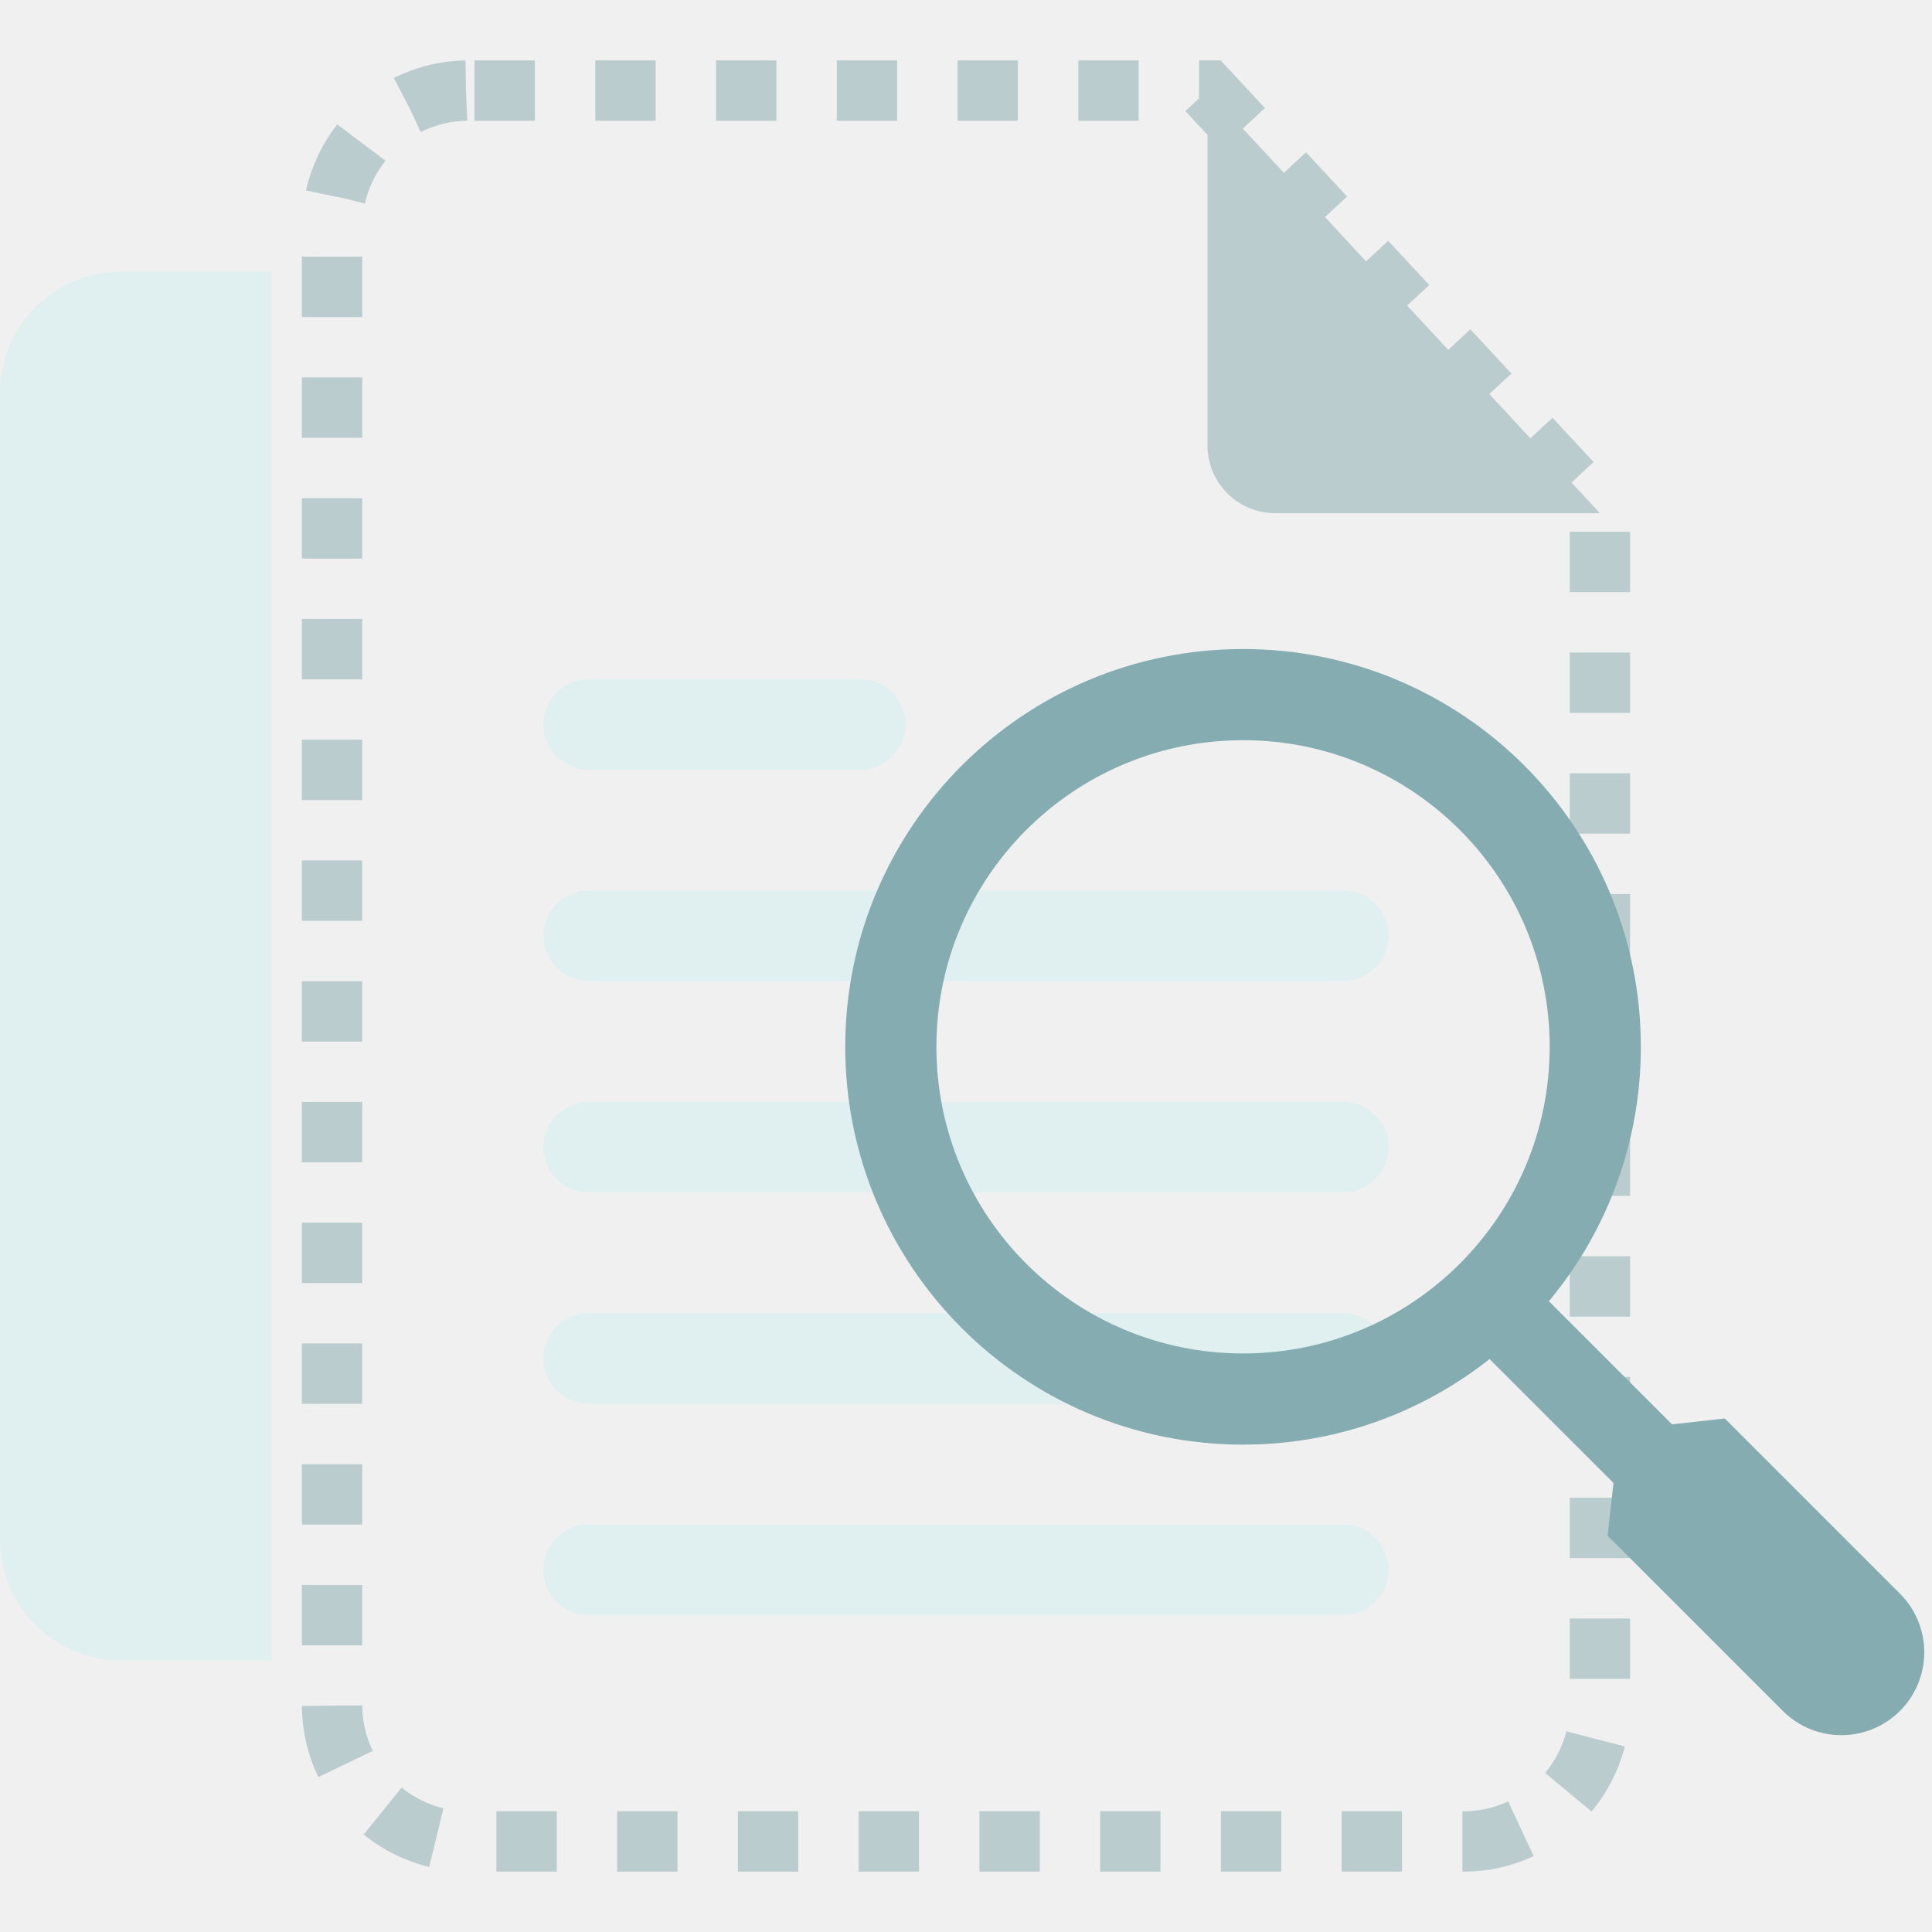
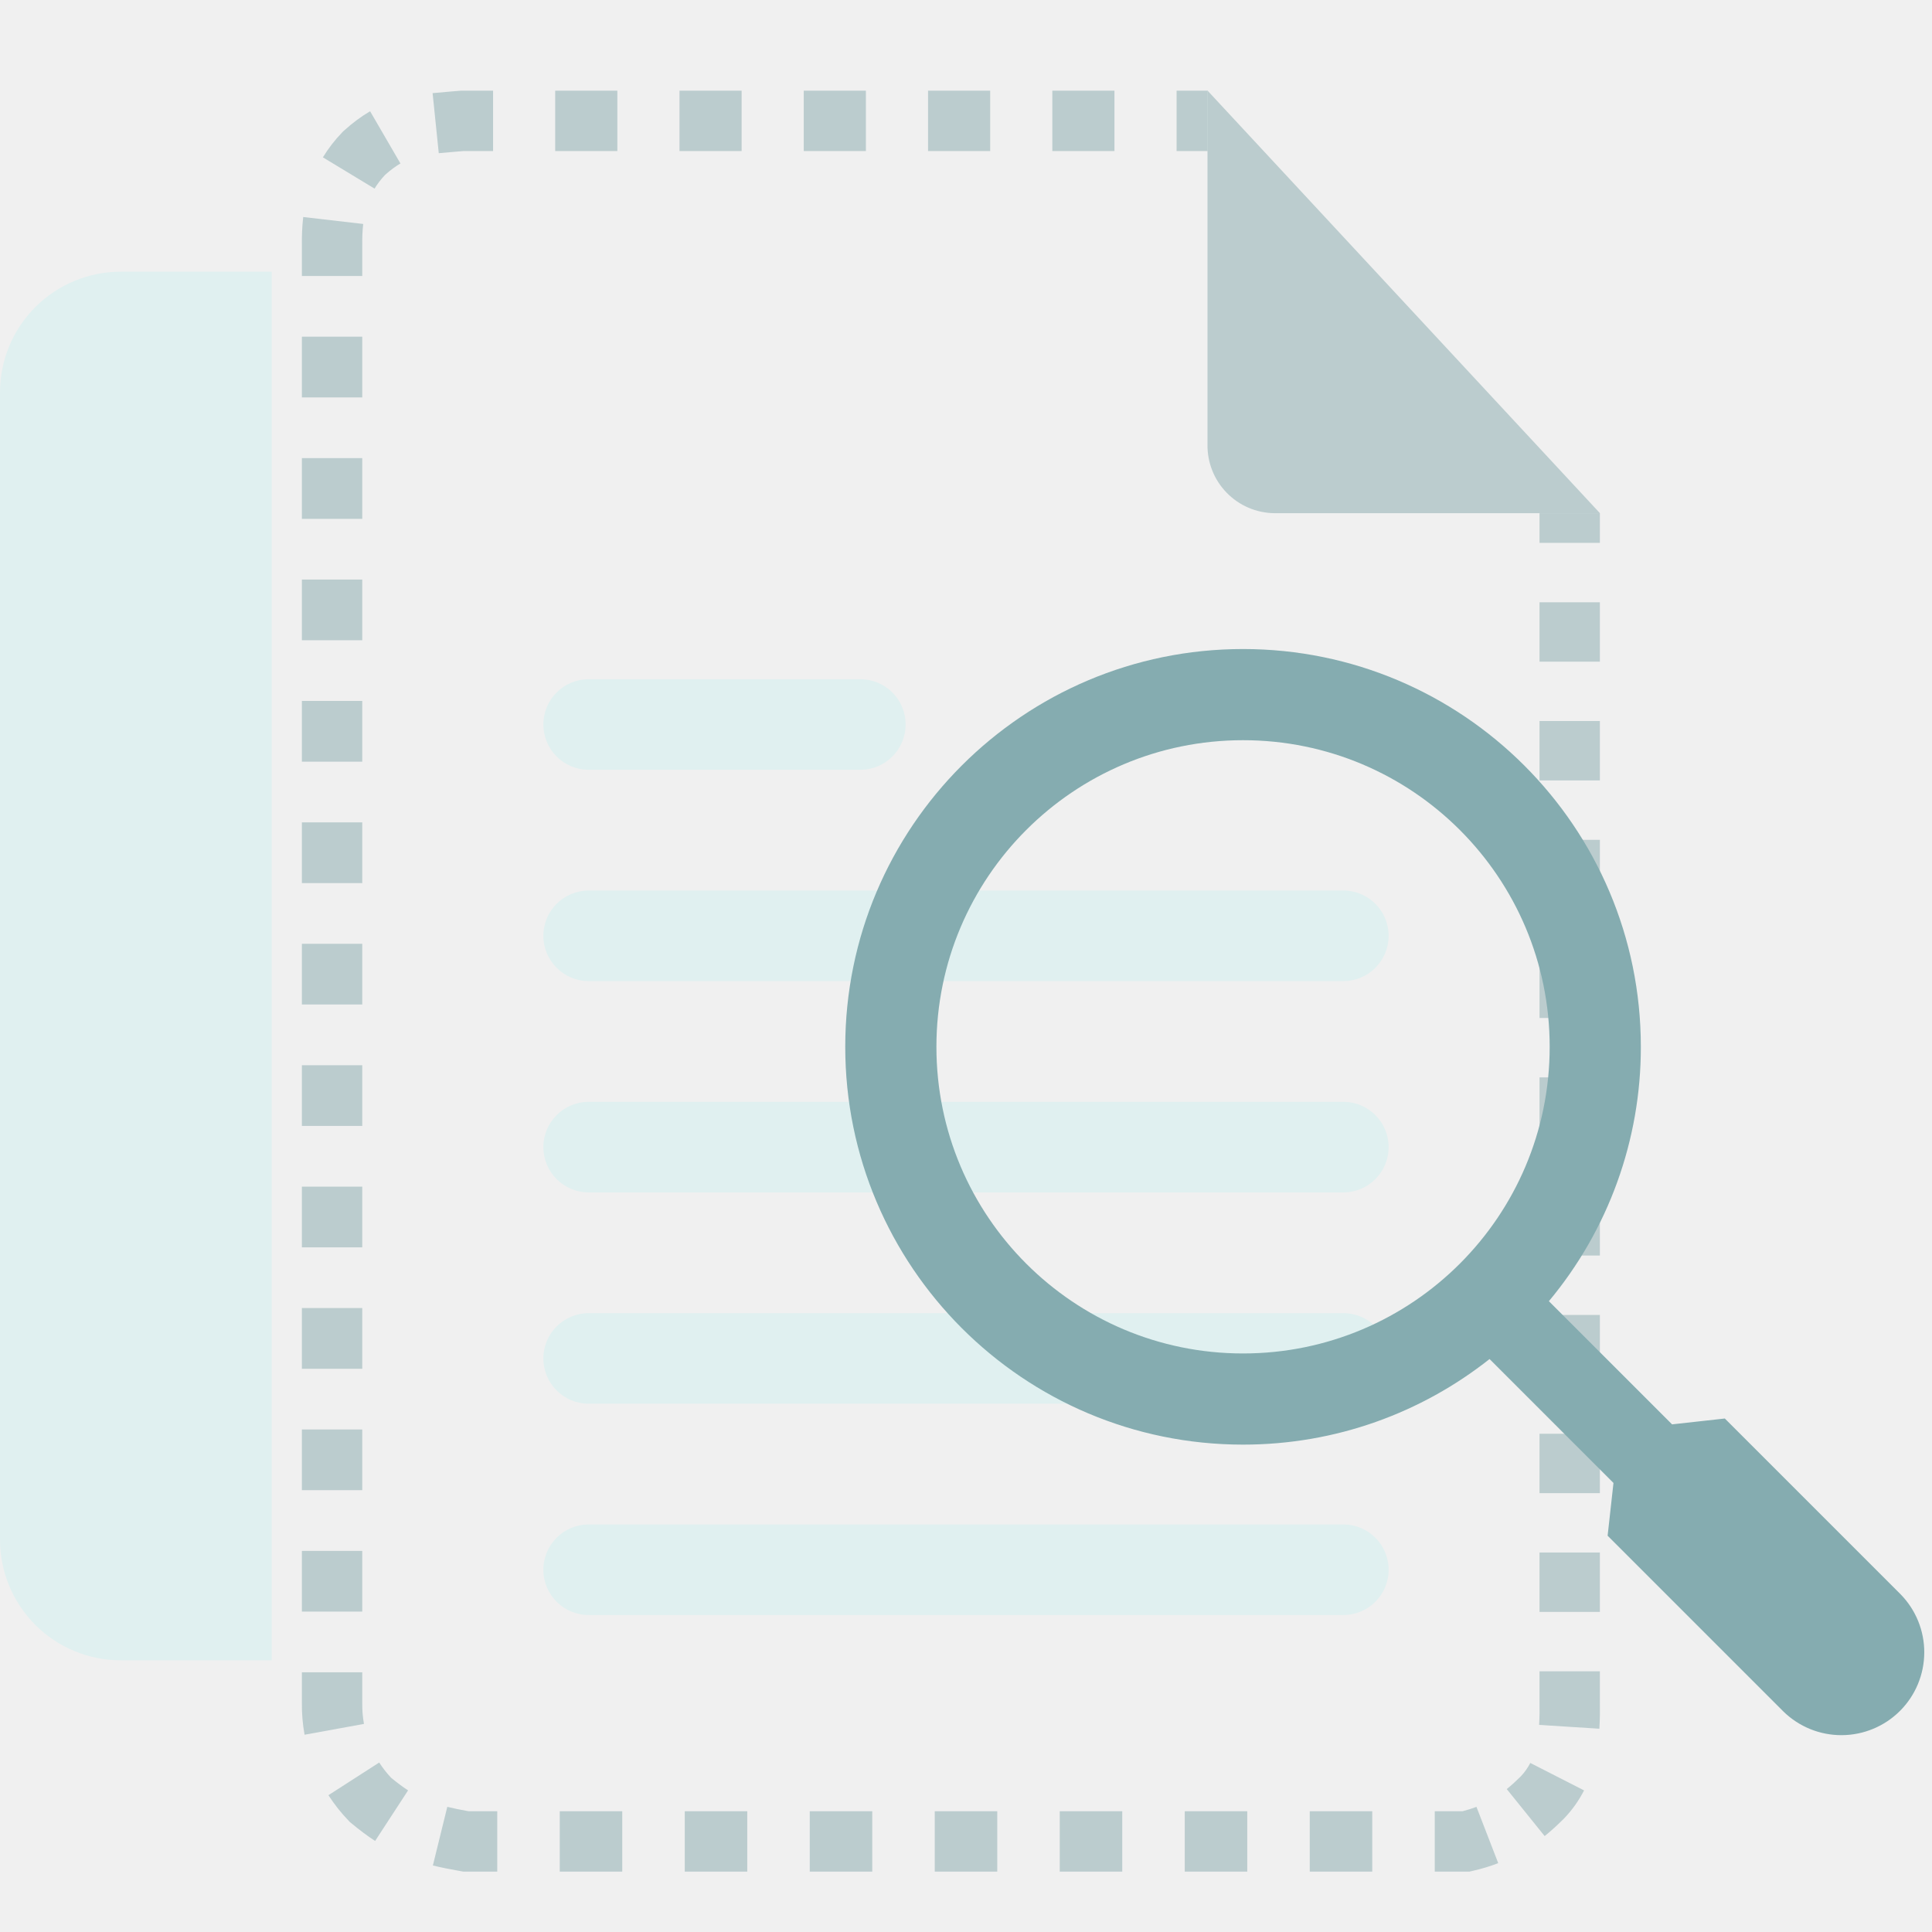
<svg xmlns="http://www.w3.org/2000/svg" width="128" height="128" viewBox="0 0 128 128" fill="none">
-   <g id="illustration / deriv / light / ic-no-data" clip-path="url(#clip0_408_474)">
-     <g id="Clip path group">
-       <mask id="mask0_408_474" style="mask-type:luminance" maskUnits="userSpaceOnUse" x="0" y="0" width="128" height="128">
-         <g id="a">
-           <path id="Vector" d="M0 0H128V128H0V0Z" fill="white" />
-         </g>
-       </mask>
-       <g mask="url(#mask0_408_474)">
-         <g id="Group">
-           <path id="Vector_2" d="M30.874 6C29.689 6.021 28.52 6.275 27.433 6.748C26.346 7.221 25.364 7.904 24.541 8.757C22.877 10.483 21.963 12.797 22.001 15.194V112.806C21.963 115.203 22.876 117.518 24.541 119.243C25.364 120.096 26.346 120.779 27.433 121.252C28.52 121.725 29.689 121.979 30.874 122H97.126C98.311 121.979 99.48 121.725 100.567 121.252C101.653 120.779 102.636 120.096 103.459 119.243C105.123 117.517 106.036 115.203 105.999 112.806V34L80 6H30.874Z" stroke="#BBCCCE" stroke-width="4" stroke-dasharray="4 4" />
-           <path id="Vector_3" d="M89 87H39C37.343 87 36 88.343 36 90C36 91.657 37.343 93 39 93H89C90.657 93 92 91.657 92 90C92 88.343 90.657 87 89 87Z" fill="#E0F0F0" />
-           <path id="Vector_4" d="M89 73H39C37.343 73 36 74.343 36 76C36 77.657 37.343 79 39 79H89C90.657 79 92 77.657 92 76C92 74.343 90.657 73 89 73Z" fill="#E0F0F0" />
-           <path id="Vector_5" d="M89 59H39C37.343 59 36 60.343 36 62C36 63.657 37.343 65 39 65H89C90.657 65 92 63.657 92 62C92 60.343 90.657 59 89 59Z" fill="#E0F0F0" />
-           <path id="Vector_6" d="M57 45H39C37.343 45 36 46.343 36 48C36 49.657 37.343 51 39 51H57C58.657 51 60 49.657 60 48C60 46.343 58.657 45 57 45Z" fill="#E0F0F0" />
-           <path id="Vector_7" d="M89 101H39C37.343 101 36 102.343 36 104C36 105.657 37.343 107 39 107H89C90.657 107 92 105.657 92 104C92 102.343 90.657 101 89 101Z" fill="#E0F0F0" />
-           <path id="Vector_8" d="M80 6V29.45C79.991 30.039 80.098 30.623 80.315 31.171C80.532 31.718 80.855 32.217 81.265 32.639C81.675 33.062 82.164 33.4 82.705 33.633C83.245 33.866 83.826 33.991 84.415 34H106L80 6Z" fill="#BBCCCE" />
-           <path id="Vector_9" d="M0 26C0 23.878 0.843 21.843 2.343 20.343C3.843 18.843 5.878 18 8 18H18V110H8C5.878 110 3.843 109.157 2.343 107.657C0.843 106.157 0 104.122 0 102V26Z" fill="#E0F0F0" />
-           <path id="Vector_10" fill-rule="evenodd" clip-rule="evenodd" d="M82.355 95.71C88.523 95.71 94.197 93.59 98.687 90.04L106.897 98.25L106.509 101.745L118.156 113.392C119.189 114.404 120.58 114.967 122.026 114.959C123.472 114.951 124.857 114.373 125.88 113.351C126.902 112.328 127.48 110.943 127.488 109.497C127.496 108.051 126.933 106.66 125.921 105.627L114.274 93.98L110.779 94.368L102.618 86.207C106.563 81.478 108.719 75.513 108.71 69.355C108.71 54.799 96.91 43 82.355 43C67.799 43 56 54.8 56 69.355C56 83.91 67.8 95.71 82.355 95.71ZM102.67 69.355C102.67 80.575 93.574 89.67 82.355 89.67C71.135 89.67 62.04 80.575 62.04 69.355C62.04 58.135 71.135 49.04 82.355 49.04C93.575 49.04 102.67 58.135 102.67 69.355Z" fill="#85ACB0" />
-         </g>
-       </g>
+   <g id="illustration / deriv / light / ic-no-data">
+     <g id="Vector">
+       <path fill-rule="evenodd" clip-rule="evenodd" d="M77.953 6.008L80.011 6.008V10.008L77.953 10.008L77.953 6.008ZM69.719 6.008L73.836 6.008V10.008L69.719 10.008L69.719 6.008ZM61.485 6.008L65.602 6.008V10.008L61.485 10.008L61.485 6.008ZM53.251 6.008L57.368 6.008L57.368 10.008L53.251 10.008L53.251 6.008ZM45.018 6.008L49.135 6.008L49.135 10.008L45.018 10.008L45.018 6.008ZM36.784 6.008L40.901 6.008L40.901 10.008L36.784 10.008L36.784 6.008ZM32.667 6.008L32.667 10.008L30.694 10.008C30.504 10.024 30.327 10.039 30.158 10.053C29.76 10.086 29.41 10.114 29.069 10.149L28.661 6.17C29.043 6.131 29.458 6.097 29.879 6.062C30.065 6.047 30.252 6.032 30.437 6.016L30.523 6.008L32.667 6.008ZM22.785 8.659C23.36 8.141 23.93 7.715 24.521 7.372L26.53 10.83C26.231 11.004 25.9 11.242 25.517 11.582C25.231 11.885 25.001 12.189 24.815 12.496L21.393 10.425C21.75 9.836 22.179 9.28 22.684 8.756L22.733 8.706L22.785 8.659ZM20.001 16.289C19.992 15.647 20.016 15.009 20.089 14.378L24.063 14.838C24.013 15.269 23.993 15.735 24.001 16.243L24.001 16.258V18.285H20.001V16.289ZM20.001 26.329V22.307H24.001V26.329H20.001ZM20.001 34.374V30.351H24.001V34.374H20.001ZM105.997 33.999V35.967H101.997V33.999H105.997ZM20.001 42.418V38.396H24.001V42.418H20.001ZM105.997 39.901V43.836H101.997V39.901H105.997ZM20.001 50.462V46.44H24.001V50.462H20.001ZM105.997 47.771V51.706H101.997V47.771H105.997ZM20.001 58.507V54.484H24.001V58.507H20.001ZM105.997 55.641V59.575H101.997V55.641H105.997ZM20.001 66.551V62.529H24.001V66.551H20.001ZM105.997 63.51V67.445H101.997V63.51H105.997ZM20.001 74.595V70.573H24.001V74.595H20.001ZM105.997 71.38V75.315H101.997V71.38H105.997ZM20.001 82.64V78.618H24.001V82.64H20.001ZM105.997 79.249V83.184H101.997V79.249H105.997ZM20.001 90.684V86.662H24.001V90.684H20.001ZM105.997 87.119V91.054H101.997V87.119H105.997ZM20.001 98.728V94.706H24.001V98.728H20.001ZM105.997 94.989V98.924H101.997V94.989H105.997ZM20.001 106.773V102.751H24.001V106.773H20.001ZM105.997 102.858V106.793H101.997V102.858H105.997ZM105.997 112.68V110.728H101.997V112.711L101.997 112.727C102.006 113.278 102.001 113.793 101.97 114.28L105.962 114.532C106.002 113.906 106.006 113.282 105.997 112.68ZM20.001 112.791V110.795H24.001V112.822L24.001 112.838C23.994 113.303 24.032 113.763 24.114 114.214L20.179 114.931C20.051 114.23 19.991 113.513 20.001 112.791ZM23.102 120.632C22.596 120.108 22.148 119.539 21.759 118.936L25.123 116.772C25.353 117.128 25.615 117.465 25.909 117.779C26.324 118.121 26.692 118.394 27.036 118.618L24.852 121.969C24.325 121.625 23.802 121.231 23.26 120.779L23.177 120.71L23.102 120.632ZM104.948 118.618C104.611 119.279 104.173 119.907 103.616 120.485L103.603 120.498L103.59 120.511C103.196 120.905 102.781 121.287 102.337 121.645L99.826 118.531C100.134 118.283 100.438 118.006 100.749 117.696C101.016 117.416 101.223 117.118 101.385 116.8L104.948 118.618ZM99.261 123.438C98.728 123.645 98.165 123.816 97.566 123.951L97.349 124H95.056V120H96.892C97.226 119.916 97.533 119.818 97.819 119.708L99.261 123.438ZM30.53 123.97C29.872 123.855 29.258 123.735 28.679 123.592L29.634 119.708C30.049 119.81 30.511 119.904 31.049 120H32.945V124H30.701L30.53 123.97ZM41.226 124H37.085V120H41.226V124ZM49.508 124H45.367V120H49.508V124ZM57.789 124H53.648V120H57.789V124ZM66.071 124H61.93V120H66.071V124ZM74.352 124H70.211V120H74.352V124ZM82.634 124H78.493V120H82.634V124ZM90.915 124H86.774V120H90.915V124Z" fill="#BBCCCE" />
+       <path d="M89 87H39C37.343 87 36 88.343 36 90C36 91.657 37.343 93 39 93H89C90.657 93 92 91.657 92 90C92 88.343 90.657 87 89 87Z" fill="#E0F0F0" />
+       <path d="M89 73H39C37.343 73 36 74.343 36 76C36 77.657 37.343 79 39 79H89C90.657 79 92 77.657 92 76C92 74.343 90.657 73 89 73Z" fill="#E0F0F0" />
+       <path d="M89 59H39C37.343 59 36 60.343 36 62C36 63.657 37.343 65 39 65H89C90.657 65 92 63.657 92 62C92 60.343 90.657 59 89 59Z" fill="#E0F0F0" />
+       <path d="M57 45H39C37.343 45 36 46.343 36 48C36 49.657 37.343 51 39 51H57C58.657 51 60 49.657 60 48C60 46.343 58.657 45 57 45Z" fill="#E0F0F0" />
+       <path d="M89 101H39C37.343 101 36 102.343 36 104C36 105.657 37.343 107 39 107H89C90.657 107 92 105.657 92 104C92 102.343 90.657 101 89 101Z" fill="#E0F0F0" />
+       <path d="M79.999 6V29.45C79.991 30.039 80.098 30.623 80.315 31.171C80.532 31.718 80.855 32.217 81.265 32.639C81.675 33.062 82.164 33.4 82.704 33.633C83.245 33.866 83.826 33.991 84.415 34H106L79.999 6Z" fill="#BBCCCE" />
+       <path d="M0 26C0 23.878 0.843 21.843 2.343 20.343C3.843 18.843 5.878 18 8 18H18V110H8C5.878 110 3.843 109.157 2.343 107.657C0.843 106.157 0 104.122 0 102V26Z" fill="#E0F0F0" />
+       <path fill-rule="evenodd" clip-rule="evenodd" d="M82.355 95.71C88.523 95.71 94.197 93.59 98.687 90.04L106.897 98.25L106.509 101.745L118.156 113.392C119.189 114.404 120.58 114.967 122.026 114.959C123.472 114.951 124.857 114.373 125.88 113.351C126.902 112.328 127.48 110.943 127.488 109.497C127.496 108.051 126.933 106.661 125.921 105.627L114.274 93.98L110.779 94.368L102.618 86.207C106.563 81.478 108.719 75.513 108.71 69.355C108.71 54.799 96.91 43 82.355 43C67.799 43 56 54.8 56 69.355C56 83.91 67.8 95.71 82.355 95.71ZM102.67 69.355C102.67 80.575 93.574 89.67 82.355 89.67C71.135 89.67 62.04 80.575 62.04 69.355C62.04 58.135 71.135 49.04 82.355 49.04C93.575 49.04 102.67 58.135 102.67 69.355Z" fill="#85ACB0" />
    </g>
  </g>
-   <defs>
-     <clipPath id="clip0_408_474">
-       <rect width="128" height="128" fill="white" />
-     </clipPath>
-   </defs>
</svg>
